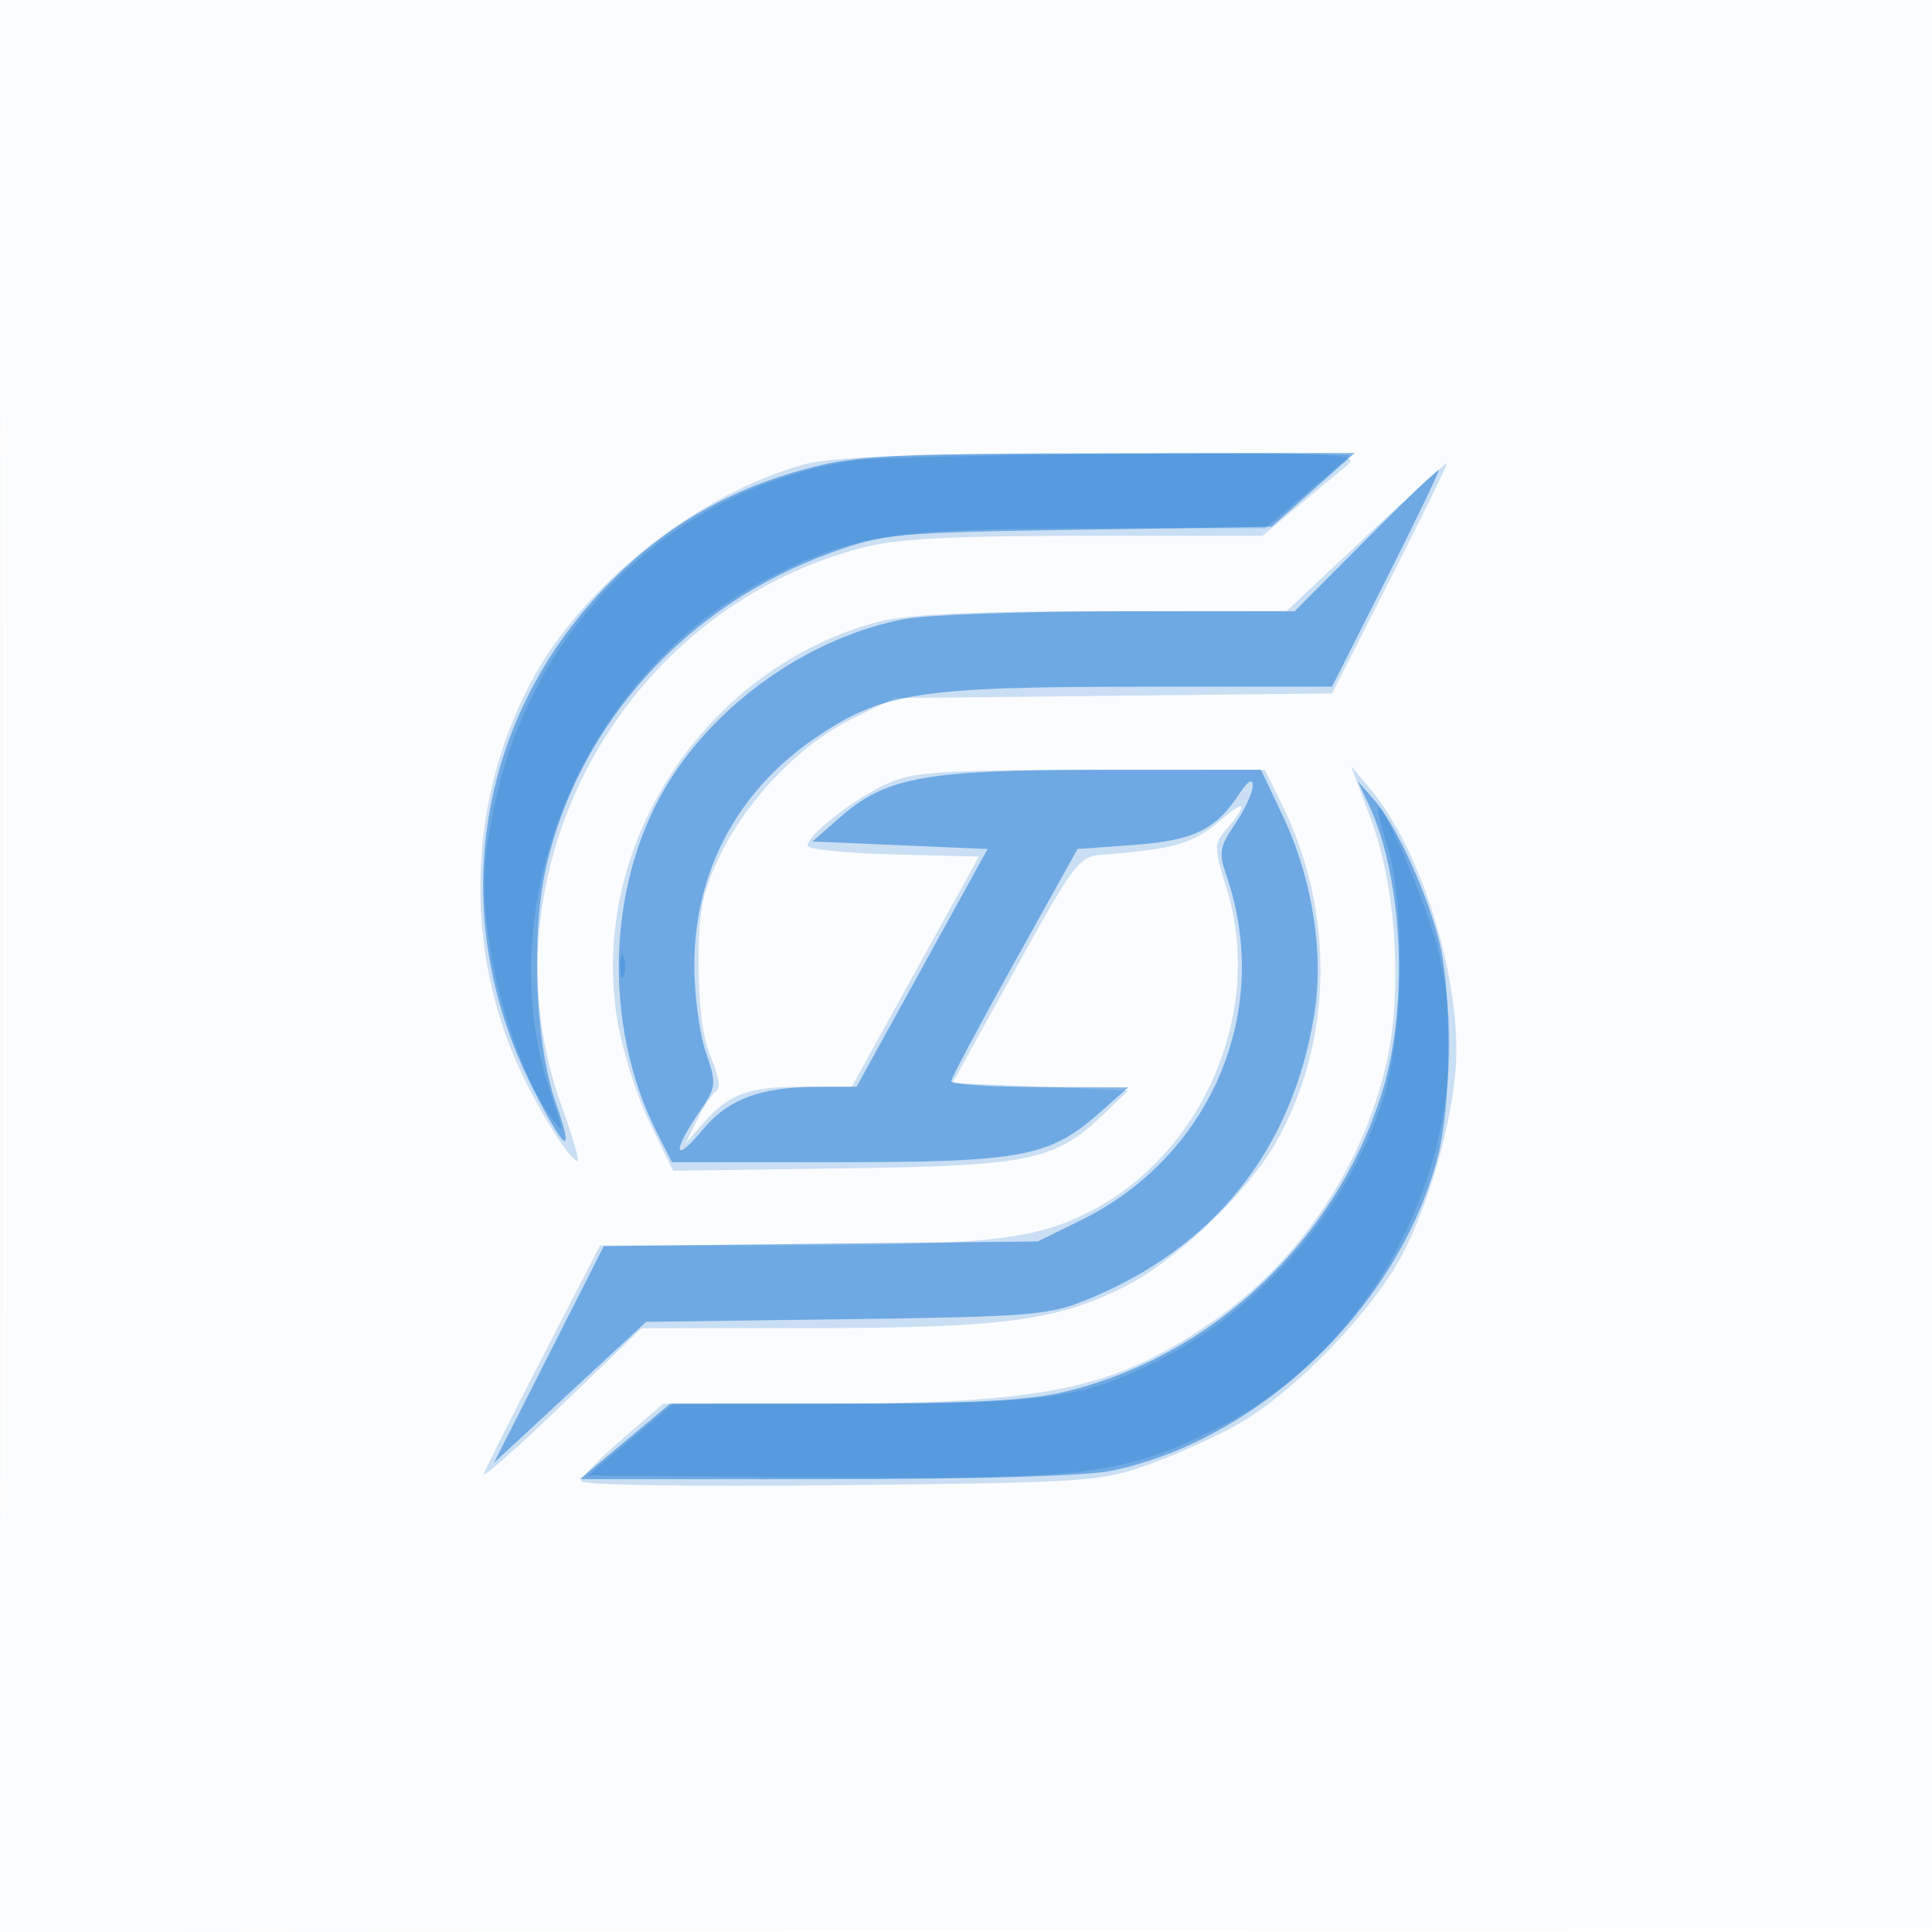
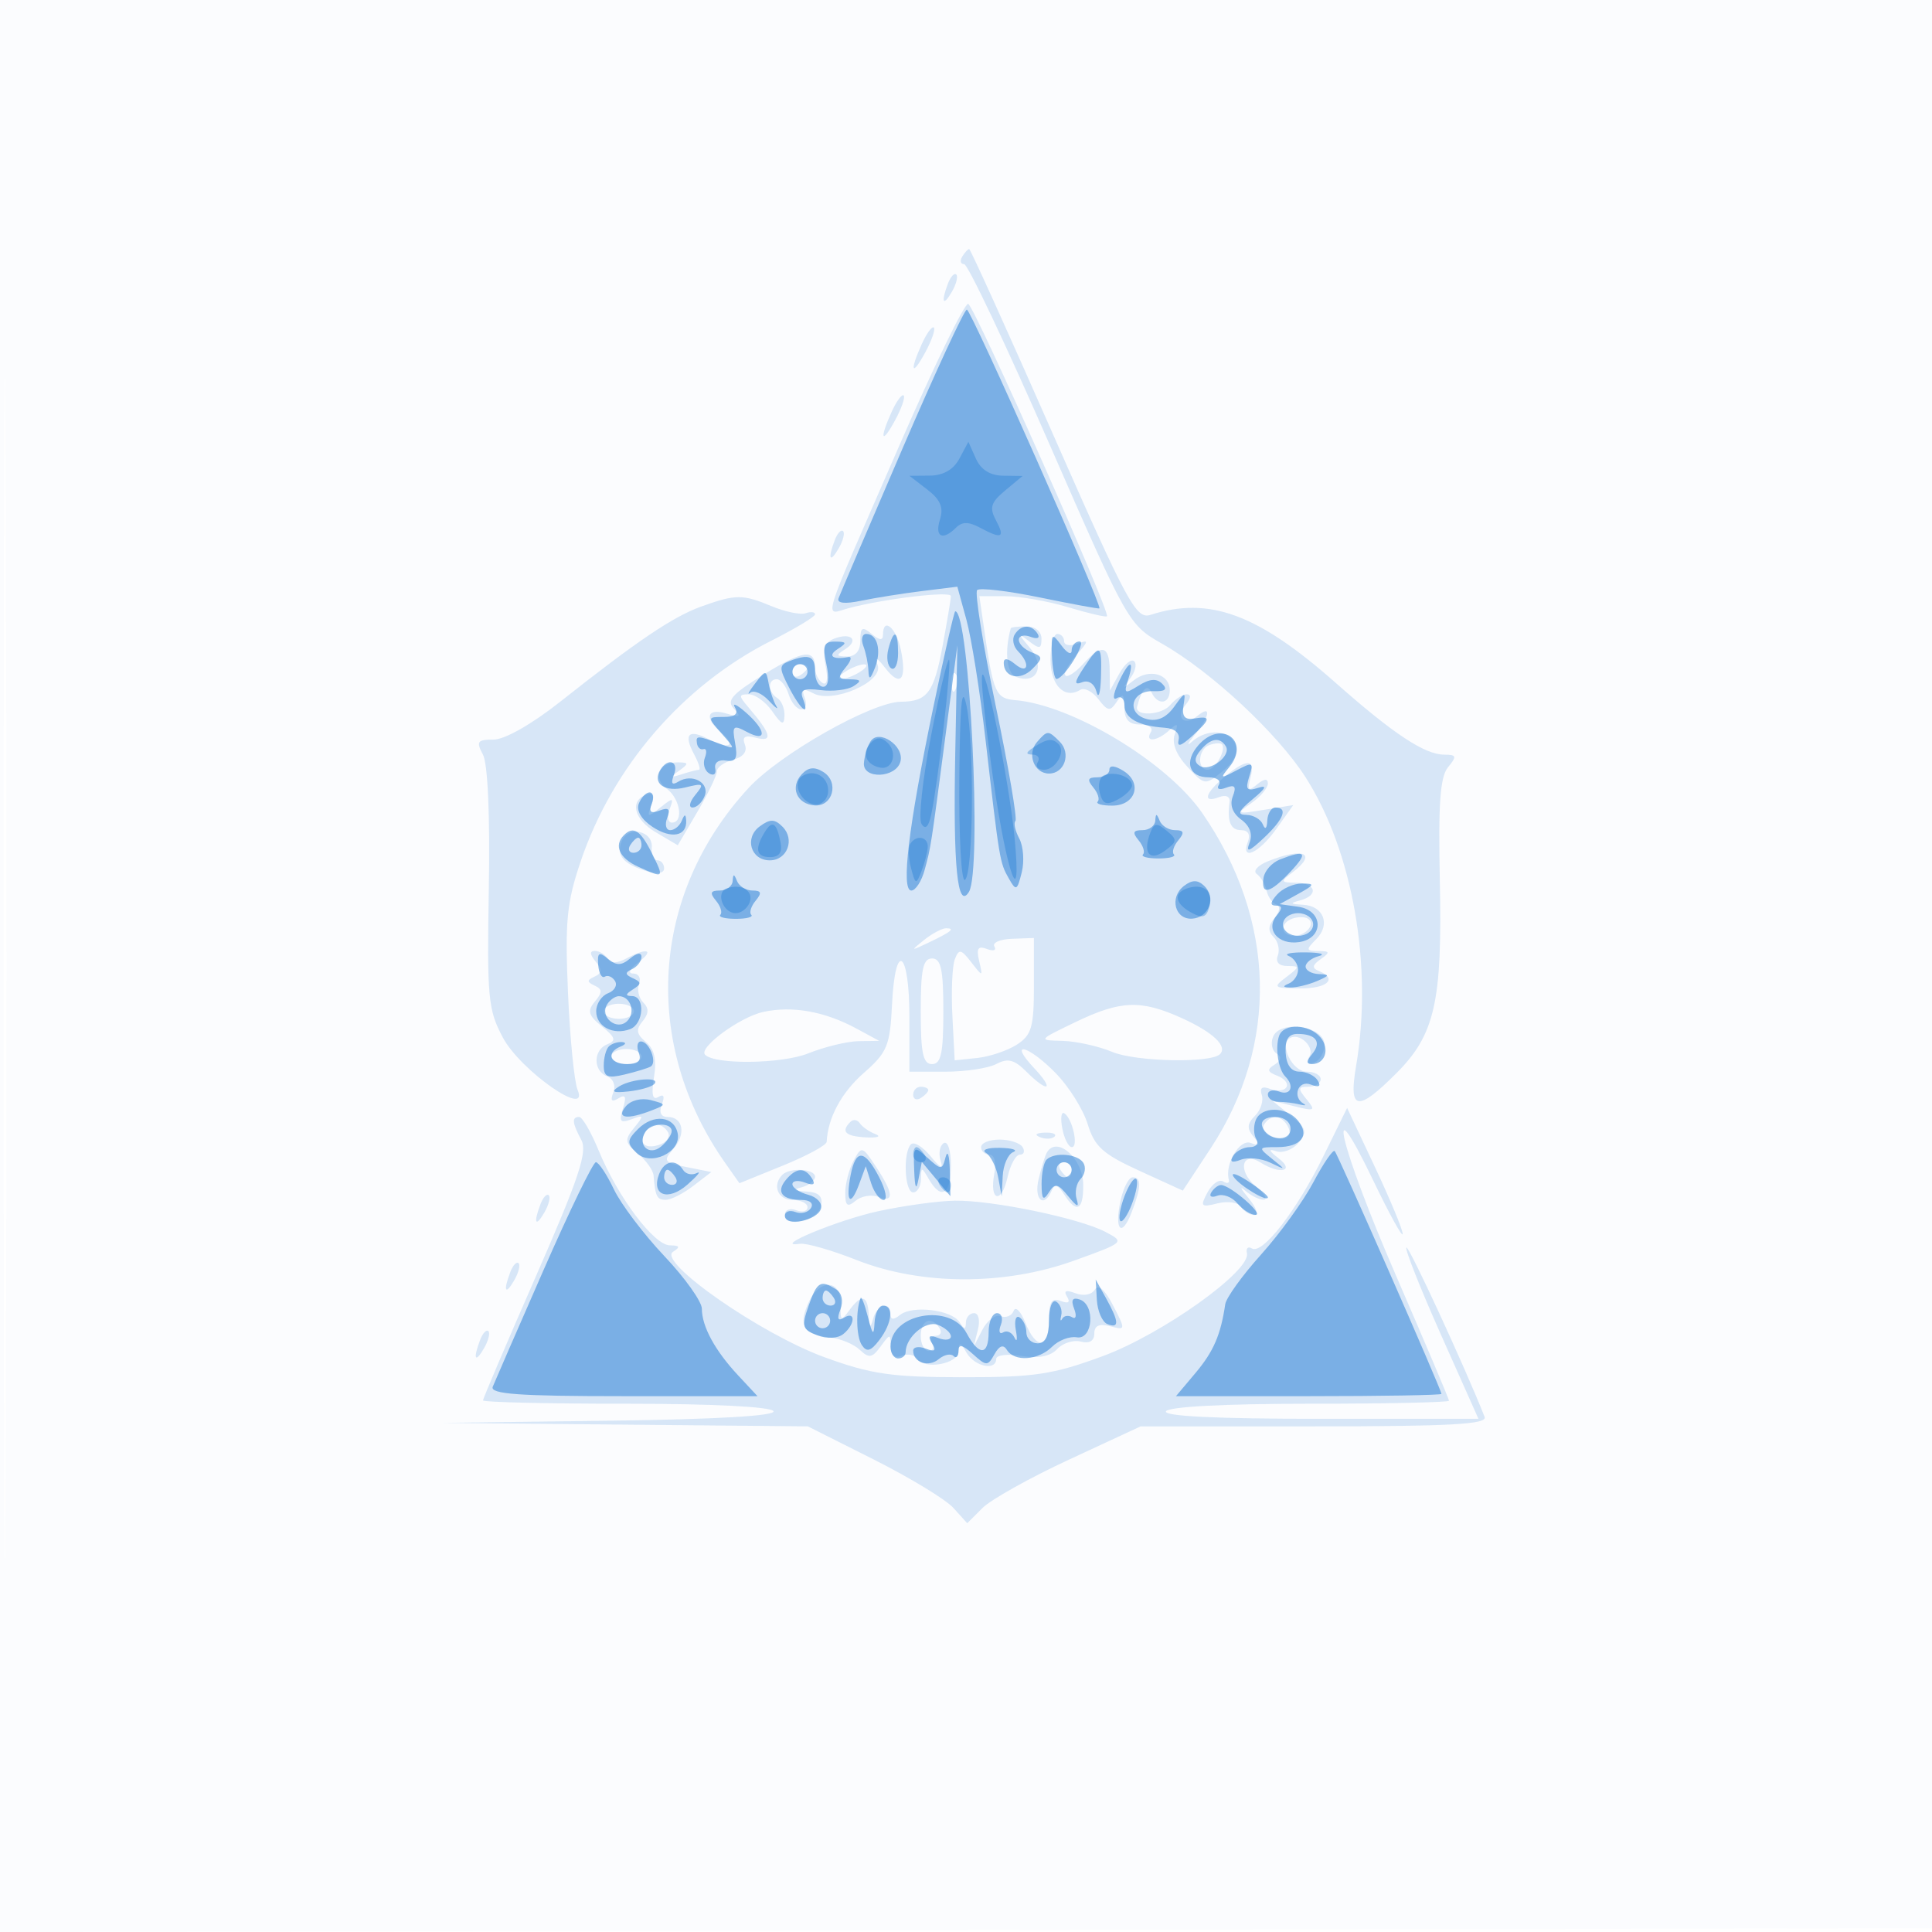
<svg xmlns="http://www.w3.org/2000/svg" width="256" height="256">
  <path fill="#1976D2" fill-opacity=".016" fill-rule="evenodd" d="M0 128.004v128.004l128.25-.254 128.25-.254.254-127.75L257.008 0H0zm.485.496c0 70.4.119 99.053.265 63.672s.146-92.98 0-128S.485 58.1.485 128.5" />
-   <path fill="#1976D2" fill-opacity=".215" fill-rule="evenodd" d="M106.608 61.522C92.308 65.448 77 77.69 70.231 90.613c-8.602 16.422-8.797 36.402-.515 52.844 2.804 5.565 6.311 10.849 6.846 10.314.19-.189-.748-3.354-2.083-7.033-11.205-30.868 7.709-65.977 39.981-74.216 4.502-1.15 11.694-1.522 29.397-1.522h23.437l4.473-3.75a749 749 0 0 1 6.603-5.478c2.027-1.644.467-1.724-32.37-1.66-25.604.05-35.761.413-39.392 1.41M181 71.078l-10.5 9.868-24.5.039c-17.475.028-25.977.432-29.65 1.41-22.993 6.122-38.425 29.738-34.538 52.855.67 3.987 2.605 10.093 4.299 13.567l3.08 6.316 22.655-.316c24.949-.349 27.978-.998 34.654-7.428l3-2.889-11.648-.5-11.648-.5 8.301-15c7.973-14.407 8.433-15.01 11.648-15.254 9.406-.712 12.054-1.488 15.585-4.564 3.465-3.017 3.706-2.218.468 1.553-1.323 1.542-1.292 2.362.277 7.352 5.197 16.522-3.169 35.758-18.856 43.351-6.938 3.359-13.736 4.061-39.513 4.081l-24.614.018-7.5 14.545c-4.125 7.999-7.681 15.078-7.903 15.731s4.397-3.426 10.264-9.063L85.028 176l22.736-.017c25.041-.019 32.394-1.002 41.313-5.522 6.769-3.43 16.136-12.342 19.915-18.947 7.621-13.321 7.982-30.436.943-44.764l-2.334-4.75-23.05.022c-20.148.019-23.555.252-27.051 1.845-4.349 1.983-10.5 6.78-10.5 8.19 0 .484 5.109 1.006 11.354 1.161l11.354.282-8.424 15.25-8.423 15.25h-6.496c-7.222 0-9.762.932-13.197 4.844l-2.331 2.656 1.574-3.187c.866-1.752 2.001-3.45 2.522-3.771.559-.346.277-2.113-.689-4.314-1.081-2.464-1.646-6.609-1.668-12.228-.027-7.144.391-9.412 2.626-14.218 3.51-7.55 10.719-15.105 17.673-18.52L118.5 92.5l29-.307 29-.308 7.714-15.145c4.243-8.33 7.618-15.232 7.5-15.338S186.775 65.65 181 71.078m.637 37.422c3.428 9.166 4.265 23.025 1.979 32.75-3.239 13.774-11.736 26.21-23.294 34.09-12.889 8.788-21.876 10.642-51.639 10.652L87.866 186l-5.433 4.691c-2.988 2.58-5.433 5.091-5.433 5.58 0 .509 14.653.734 34.25.526 32.695-.347 34.545-.468 40.75-2.664 3.575-1.265 8.975-3.693 12-5.395 7.379-4.154 17.754-14.841 21.775-22.43 4.012-7.573 7.231-19.727 7.208-27.218-.037-11.675-5.137-27.097-11.44-34.59l-2.523-3z" />
-   <path fill="#1976D2" fill-opacity=".508" fill-rule="evenodd" d="M107.202 62.022C96.834 64.738 88.503 69.499 80.99 77c-17.908 17.879-22.029 44.086-10.526 66.929 4.381 8.699 5.798 9.706 3.201 2.274-2.764-7.909-3.341-22.61-1.241-31.59 4.418-18.891 18.68-34.545 37.695-41.373 7.106-2.551 8.331-2.665 32.881-3.049l25.5-.4 5.5-4.884 5.5-4.885-32.5.044c-28.699.039-33.354.268-39.798 1.956m73.766 9.51L171.54 81h-23.134c-12.723 0-25.555.459-28.515 1.021-12.143 2.302-24.156 10.483-30.955 21.079-8.54 13.308-9.274 32.486-1.805 47.15l1.91 3.75h21.801c24.505 0 28.219-.695 34.812-6.52l3.846-3.397-11.75-.041c-6.463-.023-11.733-.38-11.711-.792.021-.412 3.796-7.5 8.389-15.75l8.351-15 7.385-.535c7.925-.575 10.894-1.99 13.973-6.66 1.211-1.836 1.852-2.249 1.856-1.195.004.886-1.043 3.158-2.327 5.05-2.081 3.067-2.205 3.811-1.145 6.889 6.144 17.842-2.026 37.161-19.304 45.644L137.5 164.5l-28.743.306-28.743.307-7.281 14.358-7.282 14.358 10.086-9.339 10.085-9.339 26.439-.351c24.425-.324 26.851-.518 31.849-2.54 16.993-6.877 27.42-19.984 30.267-38.047 1.272-8.072-.305-17.862-4.208-26.116L167.085 102h-20.861c-23.576 0-28.808.943-34.911 6.293l-3.658 3.207 11.603.5 11.603.5-8.679 15.75-8.679 15.75-5.001.006c-7.717.008-12.05 1.622-15.458 5.757-3.678 4.462-4.035 2.977-.528-2.192 2.443-3.599 2.472-3.839 1-8.174-.834-2.457-1.516-7.584-1.516-11.394 0-12.475 5.662-23.144 16.042-30.228 8.782-5.995 13.718-6.774 42.918-6.78l25.54-.005 7.18-14.232c3.948-7.828 7.075-14.336 6.948-14.463s-4.474 4.029-9.66 9.237m.348 34.968c4.568 9.683 5.397 26.535 1.871 38.06-6 19.615-22.558 35.252-42.24 39.891-4.769 1.124-12.394 1.523-29.301 1.534L88.793 186l-5.984 5-5.984 5h32.538c19.723 0 34.626-.432 37.838-1.097 19.746-4.088 38.14-21.758 43.31-41.606 1.86-7.143 1.908-22.136.091-28.958-1.774-6.663-5.716-15.162-8.506-18.339l-2.195-2.5z" />
-   <path fill="#1976D2" fill-opacity=".267" fill-rule="evenodd" d="M113.402 60.997c-24.124 3.537-43.228 21.989-48.021 46.382-1.45 7.381-1.549 10.087-.622 17.015 1.137 8.499 4.869 19.243 8.19 23.577 1.861 2.43 1.862 2.38.052-2.969-8.51-25.137 4.29-55.694 28.602-68.28 11.297-5.848 16.694-6.69 42.957-6.707L167.62 70l5.44-4.616c2.992-2.538 5.627-4.788 5.857-5 .773-.713-60.371-.141-65.515.613m70.336 50.753c2.516 7.752 2.263 25.158-.494 33.925-4.468 14.209-15.915 27.597-29.432 34.42C143.421 185.34 138.85 186 112.898 186H89.217l-5.65 4.75-5.651 4.75 30.792.279c34.941.318 40.084-.321 52.546-6.524 22.611-11.254 35.502-39.411 29.207-63.795-1.476-5.72-6.867-18.46-7.811-18.46-.25 0 .24 2.138 1.088 4.75M82.158 128c0 1.375.227 1.938.504 1.25.278-.687.278-1.812 0-2.5-.277-.687-.504-.125-.504 1.25" />
+   <path fill="#1976D2" fill-opacity=".163" fill-rule="evenodd" d="M127.5 34c-.34.55-.224 1 .257 1s5.57 10.744 11.309 23.875C149.414 82.554 149.537 82.771 154 85.308c6.483 3.686 15.243 11.837 18.982 17.664 6.279 9.785 8.96 25.086 6.707 38.278-1.014 5.935.151 6.146 5.333.964 5.119-5.12 6.106-9.495 5.763-25.541-.217-10.179.041-13.746 1.087-15.012 1.195-1.445 1.13-1.661-.5-1.665-2.586-.005-6.739-2.751-14.372-9.501-10.36-9.163-16.773-11.516-24.572-9.018-1.888.604-3.034-1.523-12.887-23.907C133.593 44.057 128.589 33 128.422 33s-.582.45-.922 1m-1.876 3.539c-.965 2.514-.681 3.163.498 1.136.584-1.004.851-2.036.593-2.293-.257-.258-.749.263-1.091 1.157m-6.329 21.205c-10.916 25.068-10.188 22.701-6.709 21.804C117.469 79.29 126 78.295 126 78.984c0 .357-.493 3.319-1.097 6.582-1.148 6.213-2.026 7.393-5.519 7.419-3.865.028-16.041 6.92-20.203 11.435-12.985 14.086-14.204 33.897-3.059 49.722l1.86 2.642 5.759-2.341c3.168-1.287 5.776-2.701 5.797-3.142.152-3.181 1.949-6.521 4.903-9.115 3.138-2.755 3.488-3.604 3.759-9.122.421-8.537 2.3-7.158 2.3 1.688v7.251l4.816-.001c2.648-.001 5.676-.462 6.727-1.025 1.489-.797 2.358-.576 3.934 1 2.917 2.917 3.817 2.497 1.023-.477-3.481-3.705-.762-3.036 2.905.715 1.729 1.768 3.63 4.805 4.224 6.75.907 2.963 2.013 3.961 6.841 6.166l5.759 2.632 3.658-5.555c9.112-13.837 8.709-30.297-1.09-44.488-4.649-6.732-17.24-14.324-24.794-14.949-2.541-.21-2.884-.975-4.045-9.021l-.685-4.75h3.455c1.9 0 5.642.658 8.316 1.463s4.984 1.343 5.132 1.195c.496-.496-17.543-41.114-18.384-41.394-.456-.152-4.505 8.164-8.997 18.48m2.867-13.201c-1.675 3.677-1.355 4.462.456 1.119.846-1.562 1.351-3.026 1.123-3.255-.229-.228-.939.733-1.579 2.136m-4 9c-1.675 3.677-1.355 4.462.456 1.119.846-1.562 1.351-3.026 1.123-3.255-.229-.228-.939.733-1.579 2.136m-7.538 16.996c-.965 2.514-.681 3.163.498 1.136.584-1.004.851-2.036.593-2.293-.257-.258-.749.263-1.091 1.157m-17.671 8.817c-3.761 1.345-8.505 4.545-18.76 12.656C70.469 95.958 66.872 98 65.408 98c-2.158 0-2.342.255-1.421 1.975.65 1.215.952 8.043.785 17.75-.25 14.517-.101 16.095 1.875 19.783 2.337 4.363 11.511 10.766 9.886 6.9-.441-1.049-1.014-6.858-1.273-12.908-.406-9.447-.167-11.902 1.691-17.387 4.255-12.566 13.535-23.301 25.259-29.219 3.185-1.608 5.79-3.179 5.79-3.492s-.562-.379-1.25-.147c-.687.233-2.698-.18-4.468-.916-3.882-1.615-4.768-1.614-9.329.017M114 84.878c0 1.36-.628 2.117-1.75 2.107-1.468-.013-1.513-.166-.279-.946 1.911-1.208.831-2.284-1.424-1.419-1.311.503-1.596 1.383-1.158 3.574.357 1.788.202 2.671-.404 2.297-.542-.335-.985-1.231-.985-1.991 0-2.563-1.545-2.365-6.789.87-4.25 2.622-4.988 3.465-3.966 4.537 1.026 1.078.845 1.194-.995.638-2.575-.778-2.98.604-.726 2.475 2.109 1.75 1.112 2.391-1.524.98-2.737-1.465-3.481-.768-2.046 1.914.614 1.147.912 2.086.663 2.086s-1.278.267-2.285.594c-1.524.495-1.58.413-.332-.484 1.304-.939 1.279-1.081-.191-1.095-2.482-.022-3.37 2.102-1.462 3.497 1.784 1.304 2.269 4.488.684 4.488-.532 0-.673-.787-.312-1.75.594-1.587.481-1.611-1.219-.25-1.709 1.368-1.814 1.339-1.187-.334.465-1.238.283-1.698-.562-1.417-2.365.788-1.804 3.289 1.125 5.019l2.934 1.733 2.595-4.429c1.427-2.435 2.595-4.858 2.595-5.383s.958-1.206 2.13-1.513c1.341-.35 1.924-1.092 1.575-2.003-.409-1.064-.005-1.303 1.526-.902 2.237.585 1.944-.548-1.038-4.021-1.339-1.559-1.336-1.75.03-1.75.843 0 2.239 1.013 3.103 2.25 1.269 1.82 1.579 1.927 1.622.559.028-.93-.398-1.969-.948-2.309-1.261-.779-1.307-2.5-.067-2.5.513 0 1.218.9 1.567 2s1.103 2 1.674 2c.572 0 .777-.685.455-1.523-.454-1.184-.199-1.319 1.144-.605 2.596 1.379 9.277-1.522 8.53-3.704-.417-1.217-.152-1.127.981.33 2.019 2.599 2.891 1.627 2.098-2.338-.593-2.966-2.382-4.496-2.382-2.038 0 .776-.464.738-1.5-.122-1.253-1.04-1.5-.896-1.5.878m19.931-1.628c-.854 3.1-.544 5.961.699 6.438 2.773 1.064 3.916-1.414 1.796-3.897-1.534-1.797-1.57-1.981-.176-.901 1.504 1.165 1.75 1.127 1.75-.268 0-.955-.822-1.622-2-1.622-1.1 0-2.031.112-2.069.25m5.269 4.181c0 3.386 1.87 5.262 3.957 3.972.537-.332 1.613.229 2.391 1.247 1.229 1.609 1.545 1.654 2.418.35.819-1.225 1.006-1.087 1.019.75.011 1.6.61 2.25 2.074 2.25 1.132 0 1.781.45 1.441 1-.876 1.417.839 1.242 2.447-.25 1.102-1.022 1.231-.921.711.555-.409 1.159.191 2.698 1.678 4.301 2.294 2.474 2.336 2.48 4.656.601 1.507-1.22 2.115-2.486 1.706-3.551-.751-1.958-3.714-2.168-5.721-.406-.783.688-.648.315.3-.829 2.042-2.464 2.293-4.139.381-2.552-1.745 1.448-2.975.218-1.527-1.527.68-.819.724-1.342.114-1.342-.55 0-1.525.632-2.166 1.405-1.144 1.378-4.748 1.562-4.404.225.606-2.355 1.346-3.084 1.908-1.88.816 1.748 2.417 1.562 2.417-.281 0-2.179-2.714-2.937-4.763-1.331-1.534 1.203-1.592 1.176-.496-.23.683-.876.931-1.902.552-2.281s-1.259.337-1.956 1.592l-1.266 2.281-.036-2.75c-.042-3.263-1.066-3.478-3.541-.744-.998 1.104-2.04 1.781-2.315 1.506s.36-1.479 1.41-2.675c1.712-1.95 1.729-2.11.161-1.538-.963.351-1.75.202-1.75-.33 0-.533-.405-.969-.9-.969s-.9 1.544-.9 3.431M105 89.059c0 .582.45.781 1 .441s1-.816 1-1.059-.45-.441-1-.441-1 .477-1 1.059m7-.059c-.825.533-1.05.969-.5.969s1.675-.436 2.5-.969 1.05-.969.5-.969-1.675.436-2.5.969m14.079 1.583c.048 1.165.285 1.402.604.605.289-.722.253-1.585-.079-1.917s-.568.258-.525 1.312m34.171 8.137c-1.501.536-1.684 3.28-.219 3.28 1.032 0 2.547-2.802 1.843-3.406-.206-.176-.936-.119-1.624.126m2 4.224c-2.592 2.162-2.958 3.541-.71 2.679.903-.347 1.475-.081 1.382.643-.335 2.607.132 3.734 1.547 3.734.894 0 1.243.586.893 1.5-1.028 2.678 1.441 1.585 3.752-1.66l2.251-3.161-3.855.626c-3.67.595-3.751.552-1.683-.897 1.195-.837 2.173-2.001 2.173-2.587 0-.701-.487-.662-1.421.114-1.167.968-1.325.81-.884-.878.664-2.537-.494-2.575-3.445-.113m-79.886 8.549c-.728 1.898.218 3.005 3.386 3.962 1.353.409 2.25.254 2.25-.388 0-.587-.4-1.067-.889-1.067s-.826-.77-.75-1.712c.182-2.245-3.183-2.914-3.997-.795m85.66 2.622c-1.362.543-2.037 1.302-1.5 1.686.537.385 1.122 1.374 1.301 2.199s.76 1.656 1.292 1.847c.569.205.473.942-.233 1.793-.858 1.034-.892 1.752-.12 2.524.594.594.842 1.7.551 2.458-.329.856.152 1.378 1.269 1.378 1.666 0 1.656.108-.143 1.468-1.819 1.376-1.705 1.47 1.809 1.5 3.633.031 5.047-1.275 2.5-2.309-.941-.381-.879-.769.25-1.568 1.285-.908 1.239-1.063-.321-1.076-1.635-.013-1.665-.172-.293-1.544 1.961-1.961 1.02-4.437-1.743-4.587-1.69-.092-1.773-.213-.393-.573 2.511-.657 2.16-2.305-.5-2.343-2.084-.029-2.121-.13-.5-1.36 3.351-2.543 1.524-3.389-3.226-1.493m3.226 7.603c-1.718.616-1.578 2.282.191 2.282 1.656 0 2.967-1.649 1.825-2.296-.421-.239-1.328-.232-2.016.014m-48.809 2.837c-1.83 1.467-1.798 1.487.559.365 3.061-1.458 3.628-1.92 2.358-1.92-.537 0-1.849.7-2.917 1.555m9.321.865c.312.506-.132.652-.985.325-1.185-.455-1.43-.083-1.039 1.58.506 2.151.495 2.153-1.042.175-1.363-1.755-1.63-1.803-2.179-.388-.344.887-.488 4.262-.321 7.5l.304 5.888 3-.315c1.65-.174 4.012-.972 5.25-1.773 1.943-1.259 2.25-2.322 2.25-7.792v-6.333l-2.902.107c-1.596.058-2.647.52-2.336 1.026m-52.843 1.983c.894 1.077.864 1.541-.127 2-1.056.488-1.056.706 0 1.194 1.04.481 1.047.893.032 2.115-1.041 1.255-.878 1.826.944 3.301 1.782 1.444 1.919 1.893.718 2.354-1.898.728-1.93 3.525-.049 4.247.827.318 1.179 1.223.83 2.133-.425 1.108-.224 1.345.67.792.946-.585 1.103-.24.605 1.329-.555 1.75-.356 2.001 1.143 1.438 1.638-.614 1.672-.504.347 1.121-1.308 1.607-1.254 1.979.5 3.438 1.083.899 2.013 2.198 2.068 2.885.224 2.799.454 3.249 1.65 3.228.688-.012 2.319-.845 3.626-1.85l2.377-1.827-3.277-.656c-3.016-.603-3.156-.794-1.757-2.4 1.72-1.974 1.307-4.245-.771-4.245-.881 0-1.153-.606-.747-1.664.414-1.078.248-1.422-.472-.978-.765.473-.943-.345-.572-2.632.379-2.335.062-3.715-1.072-4.655-1.254-1.041-1.351-1.648-.44-2.746.838-1.009.863-1.717.091-2.489-.594-.594-.842-1.7-.551-2.458S84.63 129 83.916 129c-.772 0-.512-.595.643-1.468 2.224-1.682 1.223-2.021-1.564-.529-1.252.67-2.079.67-2.493 0-.341-.552-1.099-1.003-1.683-1.003-.704 0-.67.475.1 1.403M122 134c0 5.556.31 7 1.5 7s1.5-1.444 1.5-7-.31-7-1.5-7-1.5 1.444-1.5 7m-42 0c0 .55.9 1 2 1s2-.45 2-1-.9-1-2-1-2 .45-2 1m21.185.073c-3.1.656-8.69 4.756-7.756 5.689 1.336 1.337 10.167 1.217 13.671-.185 2.167-.868 5.169-1.595 6.67-1.617l2.73-.04-2.996-1.621c-4.211-2.278-8.453-3.045-12.319-2.226m41.315 1.361c-4.978 2.397-4.985 2.409-1.718 2.487 1.805.044 4.775.703 6.599 1.465 3.117 1.302 13.055 1.512 14.266.3 1.047-1.047-.902-2.898-5.02-4.768-5.447-2.473-8.124-2.375-14.127.516m26.171 1.98c-.321.837-.105 1.818.479 2.179q1.065.657-.265 1.478c-1.048.648-.966.961.387 1.48.944.362 1.48 1.042 1.19 1.51-.289.468-1.248.575-2.13.236-1.09-.418-1.455-.167-1.138.785.257.77-.147 2.014-.898 2.765-1.056 1.056-1.099 1.686-.189 2.782.941 1.134.867 1.298-.375.822-1.475-.566-3.471 2.783-2.905 4.873.122.454-.216.554-.752.222-.536-.331-1.471.325-2.077 1.458-1 1.869-.875 2.003 1.34 1.447 1.347-.338 2.744-.128 3.112.468.367.595 1.161 1.081 1.764 1.081s.251-1.012-.782-2.25c-1.034-1.238-1.238-1.687-.455-1s1.895 1.235 2.473 1.217.078-.845-1.11-1.837c-2.379-1.988-1.787-4.657.686-3.093 2.562 1.62 4.613 1.162 2.415-.539-1.313-1.017-1.426-1.326-.351-.955.874.301 2.21-.199 2.967-1.112 1.2-1.445 1.066-1.913-1.034-3.614l-2.412-1.953 2.944.734c2.665.664 2.815.576 1.573-.932-1.182-1.434-1.147-1.666.25-1.666.892 0 1.622-.45 1.622-1s-.848-1-1.883-1c-1.839 0-3.629-3.566-2.225-4.433 1.289-.797 3.383 1.179 2.597 2.451-.5.809-.283 1.08.622.778.764-.254 1.389-1.325 1.389-2.379 0-2.479-5.928-3.35-6.829-1.003M81 140c0 .55.9 1 2 1s2-.45 2-1-.9-1-2-1-2 .45-2 1m40 5.059c0 .582.45.781 1 .441s1-.816 1-1.059-.45-.441-1-.441-1 .477-1 1.059m19.761 4.471c.26 1.359.828 2.47 1.262 2.47.927 0 .076-3.821-.999-4.485-.404-.25-.523.657-.263 2.015m34.603 3.662c-3.557 7.24-8.092 13.094-9.48 12.236-.513-.317-.81-.029-.659.639.529 2.339-11.246 10.737-19.111 13.631-6.635 2.442-9.028 2.801-18.614 2.792-9.371-.008-12.072-.4-18.236-2.645-8.44-3.073-22.19-12.642-20.085-13.977 1.003-.635.901-.841-.423-.853-2.101-.018-6.893-6.398-9.42-12.542-1.01-2.456-2.174-4.467-2.586-4.469-1.015-.005-.944.766.285 3.062.833 1.555-.342 5.078-6 17.993-3.869 8.833-7.035 16.258-7.035 16.5s8.523.441 18.941.441c11.301 0 19.185.396 19.547.981.387.626-7.445 1.085-21.691 1.27l-22.297.289 24.27.23 24.27.23 8.73 4.388c4.801 2.414 9.554 5.302 10.561 6.419l1.832 2.03 2.027-2.027c1.114-1.114 6.285-4.003 11.489-6.418l9.462-4.392h23.037c18.025 0 22.929-.272 22.543-1.25-2.603-6.604-10.058-22.746-10.364-22.441-.215.216 1.844 5.409 4.576 11.542L195.901 188h-21.009c-13.752 0-20.797-.345-20.392-1 .376-.608 7.844-1 19.059-1 10.143 0 18.441-.178 18.441-.396s-3.15-7.658-7-16.534c-7.463-17.204-9.67-26.451-3-12.57 2.114 4.4 3.852 7.55 3.863 7 .01-.55-1.642-4.531-3.672-8.846l-3.691-7.846zm-62.682-4.54c-1.295 1.294-.673 1.912 2.068 2.056 1.513.079 2.075-.116 1.25-.432-.825-.317-1.756-.965-2.068-1.441s-.875-.558-1.25-.183m54.814.355c-.343.554.1 1.285.984 1.624 1.914.734 2.981-.075 2.061-1.564-.83-1.344-2.235-1.371-3.045-.06m-82.037 1.06c-.92 1.489.147 2.298 2.061 1.564.884-.339 1.327-1.07.984-1.624-.81-1.311-2.215-1.284-3.045.06m52.354.616c.721.289 1.584.253 1.916-.079s-.258-.568-1.312-.525c-1.165.048-1.402.285-.604.604m-17.101.939c-1.087 1.086-.848 6.378.288 6.378.55 0 1.014-.787 1.03-1.75.029-1.667.079-1.667 1.05 0 1.641 2.817 2.92 2.024 2.92-1.809 0-2.01-.416-3.302-.956-2.968-.526.325-.709 1.364-.407 2.309.378 1.181-.038 1.001-1.332-.577-1.035-1.262-2.202-1.975-2.593-1.583M130 152c0 .55.502 1 1.117 1 .654 0 .917 1.044.634 2.524-.694 3.627.956 4.085 1.747.485.364-1.655 1.102-3.009 1.64-3.009.539 0 .702-.45.362-1s-1.716-1-3.059-1-2.441.45-2.441 1m-16.9 1.813c-.605 1.13-1.1 3.04-1.1 4.244 0 1.742.28 1.955 1.373 1.048.756-.627 2.106-.859 3-.515 2.136.819 2.047-.432-.279-3.962-1.843-2.794-1.923-2.816-2.994-.815m25.597-1.063c-.231.412-.716 1.988-1.078 3.5-.65 2.722.727 3.91 1.74 1.5.376-.895.839-.753 1.633.5 1.646 2.601 2.58 2.128 2.542-1.286-.039-3.501-3.53-6.543-4.837-4.214M140.5 155c.34.55.816 1 1.059 1s.441-.45.441-1-.477-1-1.059-1-.781.45-.441 1m-36.833.667C102.29 157.043 103.073 159 105 159c1.1 0 2 .436 2 .969s-.675.709-1.5.393c-.825-.317-1.5-.047-1.5.601 0 1.855 4.442.736 4.813-1.213.236-1.237-.347-1.784-1.99-1.866-1.694-.085-1.849-.24-.573-.573.963-.252 1.75-.875 1.75-1.384 0-1.062-3.332-1.262-4.333-.26m44.817 3.405c-.872 3.97.155 5.007 1.488 1.502 1.271-3.342 1.3-4.574.107-4.574-.506 0-1.224 1.382-1.595 3.072m-76.86.467c-.965 2.514-.681 3.163.498 1.136.584-1.004.851-2.036.593-2.293-.257-.258-.749.263-1.091 1.157m44.722.958c-5.385 1.171-14.321 4.895-10.346 4.311.825-.121 4.2.847 7.5 2.15 8.537 3.371 19.603 3.406 28.792.092 6.744-2.432 6.774-2.46 4.186-3.816-3.49-1.828-15.011-4.214-19.978-4.137-2.2.034-6.769.664-10.154 1.4m-48.722 8.042c-.965 2.514-.681 3.163.498 1.136.584-1.004.851-2.036.593-2.293-.257-.258-.749.263-1.091 1.157m39.506 4.074c-1.393 3.058-.671 4.208 2.891 4.608 1.364.154 3.124.891 3.911 1.64 1.213 1.153 1.634 1.085 2.75-.441 1.267-1.733 1.318-1.733 1.318-.004 0 1.17.513 1.601 1.468 1.235.807-.31 1.73-.14 2.05.377.941 1.524 5.479.704 5.512-.996.025-1.241.225-1.199 1.05.218 1.069 1.835 3.92 2.426 3.92.813 0-.516 1.512-.692 3.36-.392q3.36.546 4.72-.912c.749-.801 2.162-1.247 3.14-.991 1.131.296 1.78-.09 1.78-1.058 0-1.054.646-1.354 2.099-.974 2.064.54 2.071.493.399-2.739-1.098-2.125-1.958-2.871-2.429-2.109-.42.68-1.506.882-2.563.476-1.259-.483-1.61-.341-1.118.455.468.756.178.952-.836.563-1.197-.46-1.552.114-1.552 2.511 0 3.846-1.68 4.036-3.144.357-.602-1.512-1.295-2.213-1.54-1.556-.245.656-1.014.975-1.709.709-.696-.267-1.794.546-2.441 1.806l-1.177 2.291.573-2.25c.327-1.286.115-2.25-.495-2.25-.587 0-1.074.563-1.082 1.25-.012.96-.207.948-.841-.051-1.047-1.651-6.246-2.281-7.894-.958-.854.686-1.25.648-1.25-.119 0-1.789-1.807-1.298-2.311.628-.344 1.317-.486 1.193-.573-.5-.138-2.669-.951-2.857-2.601-.601-1.063 1.453-1.194 1.367-1.11-.719.136-3.396-2.773-3.612-4.275-.317M122 177c0 1.1.477 2 1.059 2s.781-.45.441-1-.115-1 .5-1 .84-.45.5-1c-1.045-1.691-2.5-1.109-2.5 1m-58.376.539c-.965 2.514-.681 3.163.498 1.136.584-1.004.851-2.036.593-2.293-.257-.258-.749.263-1.091 1.157" />
+   <path fill="#1976D2" fill-opacity=".491" fill-rule="evenodd" d="M119.5 59.634c-4.4 10.224-8.173 19.057-8.384 19.629-.249.675.805.794 3 .338 1.861-.387 5.488-.964 8.06-1.283l4.677-.579 1.202 4.38c.662 2.41 1.801 9.556 2.531 15.881 1.862 16.118 1.89 16.285 3.073 18.376.979 1.731 1.112 1.671 1.725-.771.366-1.455.219-3.478-.325-4.494s-.774-2.063-.511-2.326-.909-7.116-2.604-15.229c-1.694-8.114-2.805-15.028-2.468-15.365.336-.337 4.08.103 8.318.977s7.786 1.527 7.883 1.45c.418-.328-17.011-39.616-17.565-39.596-.337.012-4.212 8.387-8.612 18.612m4.162 34.116c-3.291 15.823-4.302 24.25-2.908 24.25.566 0 1.364-1.237 1.772-2.75.842-3.115.781-2.719 2.82-18.25l1.509-11.5-.283 14.5c-.288 14.767.298 20.637 1.815 18.183 1.758-2.845.084-37.183-1.813-37.183-.142 0-1.453 5.737-2.912 12.75m10.784-9.663c-.369.598-.171 1.588.441 2.2 1.672 1.672 1.339 3.146-.387 1.713-.946-.785-1.5-.852-1.5-.181 0 1.954 2.174 2.436 3.774.836 1.442-1.442 1.433-1.638-.096-2.225-.923-.354-1.678-1.094-1.678-1.644s.698-.732 1.552-.404c.89.341 1.291.173.941-.393-.805-1.302-2.209-1.257-3.047.098m-20.053 1.495c.334.87.639 2.332.677 3.25.056 1.315.238 1.245.862-.332.901-2.277.335-4.5-1.146-4.5-.55 0-.727.712-.393 1.582m3.318.417c-.288 1.099-.115 2.251.383 2.559s.906-.592.906-1.999c0-3.064-.57-3.312-1.289-.56m21.674.823c.063 1.745.34 3.16.615 3.144 1.037-.06 4.046-4.966 3.047-4.966-.576 0-1.047.536-1.047 1.191s-.614.351-1.365-.676c-1.256-1.717-1.356-1.612-1.25 1.307M109.5 88c.415 1.887.259 3-.421 3-.593 0-1.079-.9-1.079-2 0-2.086-.776-2.407-3.393-1.403-1.395.536-1.401.901-.057 3.5 1.559 3.015 2.808 3.999 1.825 1.439-.431-1.125.119-1.379 2.373-1.093 1.614.204 3.569-.03 4.343-.521 1.117-.707 1.021-.895-.463-.907-1.581-.013-1.672-.257-.581-1.571.71-.856.878-1.478.372-1.382-2.085.397-2.822-.155-1.419-1.062 1.268-.82 1.218-.972-.329-.985-1.515-.012-1.716.502-1.171 2.985m34.112.47c-1.281 1.954-1.323 2.356-.203 1.926.835-.32 1.61.206 1.888 1.281.259 1.002.523.136.587-1.927.137-4.418-.121-4.563-2.272-1.28M105 89c0 .55.45 1 1 1s1-.45 1-1-.45-1-1-1-1 .45-1 1m43.153 1.564c-.676 1.483-.743 2.301-.161 1.941.555-.343 1.008.093 1.008.967 0 1.699 1.836 2.717 5.338 2.959 1.315.091 2.035.711 1.838 1.581-.231 1.021.271.894 1.75-.445 2.53-2.29 2.592-2.742.324-2.361-1.258.211-1.661-.268-1.433-1.706.302-1.9.239-1.892-1.242.158-1.048 1.45-2.235 1.982-3.616 1.621-2.789-.729-2.078-3.804.855-3.696 1.583.058 1.938-.231 1.194-.975s-1.67-.676-3.12.23c-1.871 1.168-2.002 1.096-1.408-.775.918-2.892.074-2.573-1.327.501m-48.12.03c-.807 1.048-1.089 1.588-.626 1.199.463-.39 1.573.082 2.467 1.047s1.337 1.283.984.707c-.354-.576-.804-1.905-1-2.953-.352-1.874-.382-1.874-1.825 0m-2.646 3.156c.493.844.011 1.25-1.483 1.25-2.19 0-2.194.023-.309 2.17 1.879 2.14 1.878 2.159-.095 1.425-3.108-1.155-3.31-1.161-3.15-.095.083.55.471.893.864.762s.475.386.182 1.149-.041 1.691.561 2.062c.61.377.971.091.818-.649-.158-.76.444-1.205 1.414-1.044 1.314.218 1.586-.293 1.221-2.301-.422-2.328-.269-2.474 1.561-1.494 2.685 1.436 2.595-.179-.143-2.58-1.194-1.048-1.843-1.342-1.441-.655m17.957 4.503c-.412.666-.804 1.955-.871 2.863-.161 2.18 4.265 1.988 4.841-.209.546-2.085-2.899-4.388-3.97-2.654m22.067.07c-1.376 1.577-.388 4.177 1.589 4.177 2.065 0 2.962-2.681 1.415-4.228-1.531-1.531-1.624-1.53-3.004.051m21.374.427c-1.904 2.186-1.245 4.25 1.357 4.25 1.087 0 1.701.445 1.365.989-.351.568.054.733.952.388 1.174-.45 1.396-.162.89 1.156-.432 1.125-.031 2.226 1.114 3.064 1.155.844 1.547 1.935 1.107 3.081-.517 1.346-.064 1.195 1.874-.626C170.11 108.548 170.705 107 169 107c-.55 0-1.036.787-1.079 1.75-.047 1.045-.282 1.247-.583.5-.278-.687-1.255-1.26-2.171-1.272-1.295-.018-1.11-.484.833-2.093 1.757-1.455 1.96-1.897.685-1.484-1.475.476-1.692.196-1.156-1.493.607-1.912.472-1.979-1.684-.83-2.129 1.134-2.22 1.097-.983-.402 2.906-3.523-1.07-6.377-4.077-2.926m.289.661c-.837 1.008-.859 1.604-.079 2.086 1.327.82 4.204-1.367 3.435-2.61-.793-1.283-2.015-1.092-3.356.524M87.5 102c-1.124 1.819.576 3.019 3.311 2.338 2.421-.603 2.552-.504 1.317.996-.755.916-.916 1.666-.357 1.666.558 0 1.281-.692 1.605-1.538.675-1.759-1.664-3.02-3.498-1.887-.841.52-1.02.238-.579-.911.685-1.786-.773-2.324-1.799-.664m18.744.584c-1.6 1.713-.687 3.957 1.684 4.136 2.427.182 3.295-3.099 1.171-4.426-1.165-.727-1.982-.644-2.855.29m40.756-.592c0 .554-.73 1.008-1.622 1.008-1.244 0-1.363.313-.509 1.342.612.738.874 1.582.581 1.875s.573.533 1.924.533c3.092 0 4.063-2.996 1.491-4.602-1.15-.719-1.865-.779-1.865-.156m-62.361 4.506c-.35.913.372 2.119 1.849 3.086 2.492 1.633 4.573 1.213 4.433-.893-.057-.859-.22-.842-.583.059-.278.688-.965 1.25-1.528 1.25s-.746-.725-.406-1.611c.456-1.189.193-1.448-1.004-.989-1.165.447-1.459.196-1.043-.889.319-.831.192-1.511-.281-1.511s-1.121.674-1.437 1.498m16.037 2.997C98.595 111.017 99.471 114 102 114c2.314 0 3.367-2.775 1.691-4.452-1.048-1.048-1.64-1.059-3.015-.053m52.403-.745c-.043.688-.809 1.25-1.701 1.25-1.244 0-1.363.313-.509 1.342.612.738.874 1.582.581 1.875s.629.533 2.05.533 2.343-.24 2.05-.533-.031-1.137.581-1.875c.85-1.024.749-1.342-.425-1.342-.847 0-1.766-.562-2.044-1.25-.403-1-.52-1-.583 0m-70.412 1.917c-1.357 1.356-.596 3.044 1.88 4.172 3.477 1.585 3.499 1.561 1.803-1.839-1.495-2.998-2.428-3.589-3.683-2.333M83.5 112c-.34.55-.141 1 .441 1S85 112.55 85 112s-.198-1-.441-1-.719.45-1.059 1m86.085 1.891c-1.053.413-2.026 1.507-2.162 2.43-.346 2.362.843 2.089 3.577-.821 2.388-2.542 2.023-2.956-1.415-1.609m-72.506 2.859c-.043.688-.809 1.25-1.701 1.25-1.244 0-1.363.313-.509 1.342.612.738.874 1.582.581 1.875s.629.533 2.05.533 2.343-.24 2.05-.533-.031-1.137.581-1.875c.85-1.024.749-1.342-.425-1.342-.847 0-1.766-.562-2.044-1.25-.403-1-.52-1-.583 0m59.816.63c-1.988 1.517-1.226 4.521 1.103 4.345a2.512 2.512 0 0 0 1.533-4.374c-.843-.787-1.575-.779-2.636.029m12.316 1.158c-.915 1.037-.952 1.462-.128 1.462.832 0 .86.364.097 1.284-1.551 1.868.164 3.945 2.933 3.553 3.352-.473 3.287-4.21-.081-4.685l-2.468-.348 2.468-1.367c2.185-1.21 2.239-1.366.468-1.364-1.1.002-2.58.661-3.289 1.465M170 122.5c0 .833.889 1.5 2 1.5s2-.667 2-1.5-.889-1.5-2-1.5-2 .667-2 1.5m-90.736 5.355c.083 1.104.477 1.805.874 1.559.398-.245 1.008.014 1.356.577s-.071 1.293-.931 1.623c-.859.33-1.563 1.404-1.563 2.386 0 2.028 2.268 3.218 4.5 2.362 1.809-.694 2.018-4.356.25-4.377-.915-.012-.885-.247.113-.879 1.151-.729 1.151-.961 0-1.485-1.055-.481-1.081-.753-.113-1.204.688-.321 1.25-1.051 1.25-1.623 0-.627-.594-.546-1.5.206-1.168.969-1.82.98-2.944.047-1.18-.98-1.416-.832-1.292.808m91.486-1.193c.688.278 1.25 1.105 1.25 1.838s-.562 1.56-1.25 1.838q-1.258.505.25.513c.825.005 2.4-.378 3.5-.851 1.71-.735 1.746-.87.25-.93-.963-.038-1.75-.487-1.75-.997 0-.509.787-1.132 1.75-1.384.963-.251.175-.474-1.75-.494s-2.937.19-2.25.467m-90.304 6.425c-1.03 1.668 1.287 3.58 2.667 2.2C84.267 134.133 83.545 132 82 132c-.485 0-1.184.489-1.554 1.087m89.045 4.163c-.554 1.551-.115 4.459.813 5.388 1.26 1.259.726 2.587-.804 2-.825-.316-1.5-.139-1.5.393 0 .533.638.969 1.418.969s2.018.151 2.75.336.994.147.582-.083c-1.57-.878-.743-3.188.914-2.552 1.119.43 1.427.256.941-.531-.398-.644-1.484-1.17-2.414-1.171-1.098 0-1.742-.876-1.835-2.5-.102-1.757.369-2.499 1.583-2.499 2.442 0 3.232 1.089 1.93 2.658-.761.916-.777 1.342-.05 1.342 1.779 0 2.426-2 1.145-3.544-1.481-1.784-4.864-1.911-5.473-.206m-88.824 1.417c-.367.366-.667 1.5-.667 2.519 0 1.513.503 1.732 2.75 1.195 1.513-.362 3.068-.835 3.456-1.051.922-.514-.162-3.33-1.282-3.33-.473 0-.602.675-.286 1.5.4 1.041-.069 1.5-1.531 1.5-2.299 0-2.86-1.53-.857-2.338.698-.281.771-.539.167-.583-.596-.043-1.384.221-1.75.588m1.343 5.306c-1.107.7-.786.867 1.252.649 1.507-.16 3.04-.591 3.406-.957 1.022-1.022-2.972-.758-4.658.308m.904 2.63c-1.326 1.598.176 1.808 3.532.495 1.868-.731 1.859-.785-.213-1.327-1.251-.327-2.647.023-3.319.832m83.466 1.849c-.306.799-.266 1.924.09 2.5.357.576-.027 1.048-.852 1.048s-1.825.526-2.223 1.17c-.492.796-.169.957 1.013.504.955-.367 2.717-.194 3.914.385 2.105 1.016 2.113.999.237-.504-1.878-1.504-1.856-1.555.691-1.555 3.172 0 4.363-1.556 2.714-3.544-1.557-1.875-4.865-1.878-5.584-.004m-81.83 1.141c-1.481 1.481-1.511 1.874-.238 3.147 1.866 1.866 5.97-.038 5.487-2.546-.446-2.316-3.217-2.633-5.249-.601m82.7-.343c.63 1.892 3.75 2.161 3.75.323 0-.927-.855-1.573-2.083-1.573-1.222 0-1.912.517-1.667 1.25M85.5 150c-1.081 1.749.522 3.227 2.089 1.926.776-.644 1.411-1.566 1.411-2.048 0-1.206-2.738-1.11-3.5.122m35.636 5.095c.095 2.382.267 2.723.573 1.134l.436-2.272 1.894 2.272 1.894 2.271-.082-3.5c-.046-1.925-.295-2.679-.555-1.675-.448 1.734-.568 1.739-2.384.095-1.848-1.672-1.907-1.617-1.776 1.675m9.513-2.33c.632.404 1.358 1.86 1.614 3.235l.465 2.5.136-2.667c.075-1.466.699-2.893 1.386-3.171.688-.277-.1-.533-1.75-.568s-2.483.267-1.851.671m43.372 3.902c-1.33 2.507-4.449 6.817-6.931 9.577-2.481 2.76-4.614 5.72-4.74 6.578-.595 4.055-1.551 6.263-3.939 9.101L155.822 185h17.589c9.674 0 17.589-.136 17.589-.302 0-.544-13.719-31.75-14.145-32.177-.228-.228-1.504 1.638-2.834 4.146m-61.316-.917c-.68 3.54-.004 4.233 1.132 1.162l.88-2.379.709 2.233c.39 1.229 1.14 2.234 1.667 2.234s.26-1.35-.593-3c-1.93-3.732-3.111-3.81-3.795-.25m25.962-2.083c-.367.366-.66 1.829-.652 3.25.012 2.013.224 2.253.961 1.088.812-1.284 1.174-1.214 2.566.5 1.18 1.452 1.484 1.552 1.118.367-.277-.896-.038-2.094.531-2.663s.732-1.524.363-2.122c-.742-1.2-3.841-1.467-4.887-.42M72.04 168.25c-3.434 7.838-6.471 14.813-6.749 15.5-.393.972 3.451 1.25 17.289 1.25h17.794l-2.565-2.75c-3.066-3.287-4.809-6.491-4.809-8.838 0-.945-2.239-4.086-4.975-6.979s-5.745-6.874-6.685-8.847c-.941-1.972-2.013-3.586-2.383-3.586s-3.483 6.412-6.917 14.25m15.296-12.683c-1.084 2.824 1.173 3.663 3.754 1.397 1.325-1.164 1.879-1.85 1.229-1.524s-1.463.135-1.809-.424c-.93-1.504-2.489-1.233-3.174.551M140 155c0 .55.45 1 1 1s1-.45 1-1-.45-1-1-1-1 .45-1 1m-52 1c0 .55.477 1 1.059 1s.781-.45.441-1-.816-1-1.059-1-.441.45-.441 1m16.131.342c-1.331 1.604-.501 2.658 2.095 2.658 1.087 0 1.611.454 1.232 1.068-.363.588-1.29.827-2.059.532-.77-.296-1.399-.07-1.399.501 0 1.48 4.256.663 4.777-.917.239-.724-.514-1.564-1.672-1.867s-2.105-.934-2.105-1.402c0-.469.749-.565 1.664-.214 1.119.43 1.427.256.941-.531-.95-1.537-2.103-1.48-3.474.172m59.302-.451c.713 1.154 4.567 3.483 4.567 2.759 0-.231-1.18-1.193-2.623-2.139s-2.318-1.224-1.944-.62M149 158.5c-.581 1.528-.831 3.002-.556 3.277s.975-.749 1.556-2.277.831-3.002.556-3.277-.975.749-1.556 2.277m11.507-.511c-.336.543.015.748.781.454.765-.294 1.969.161 2.674 1.011.706.851 1.79 1.536 2.41 1.524 1.163-.023-3.328-3.916-4.563-3.956-.38-.012-.966.423-1.302.967m-53.373 15.057c-.949 2.721-.826 3.135 1.152 3.884 1.317.5 2.72.432 3.464-.168 1.581-1.274 1.65-3.127.08-2.157-.808.5-.952.156-.466-1.111.421-1.097.188-2.161-.58-2.649-2.057-1.305-2.527-1.022-3.65 2.201m38.207-.788c.088 1.495.722 2.935 1.409 3.199 1.587.61 1.535-.314-.194-3.438l-1.373-2.48zM109 172c0 .55.477 1 1.059 1s.781-.45.441-1-.816-1-1.059-1-.441.45-.441 1m5.035 0c-.659 1.633-.573 5.117.154 6.215.656.993 1.186.844 2.33-.656 1.701-2.229 1.946-4.559.481-4.559-.55 0-1.053 1.012-1.118 2.25-.096 1.819-.265 1.675-.882-.75-.42-1.65-.854-2.775-.965-2.5M139 174.941c0 2.052-.494 3.059-1.5 3.059-.825 0-1.5-.648-1.5-1.441s-.408-1.693-.907-2.001c-.498-.309-.718.452-.489 1.691.23 1.238.15 1.686-.178.995s-1.003-1.005-1.5-.698-.635-.14-.308-.994c.328-.854.098-1.552-.511-1.552S131 175.125 131 176.5c0 3.148-1.283 3.208-2.926.138-2.149-4.016-10.074-2.607-10.074 1.791 0 .864.45 1.571 1 1.571s1-.364 1-.809c0-2.005 2.653-4.262 4.276-3.638.948.363 1.724 1.049 1.724 1.523 0 .473-.749.574-1.664.223-1.216-.467-1.441-.278-.836.701s.38 1.168-.836.701c-.915-.351-1.664-.229-1.664.271 0 1.573 2.032 2.246 3.386 1.123.714-.593 1.594-.782 1.956-.42s.658.064.658-.663c0-.954.532-.841 1.909.406 1.795 1.624 1.967 1.626 2.862.027.646-1.154 1.177-1.338 1.65-.573.998 1.615 4.173 1.392 5.985-.421.852-.852 2.325-1.414 3.273-1.25 2.135.37 2.494-4.31.384-5.013-.954-.318-1.181.062-.734 1.227.357.929.242 1.438-.255 1.131s-1.093-.218-1.325.198-.29.208-.129-.462-.138-1.484-.664-1.809c-.529-.327-.956.776-.956 2.468M108 175c0 .55.45 1 1 1s1-.45 1-1-.45-1-1-1-1 .45-1 1" />
+   <path fill="#1976D2" fill-opacity=".355" fill-rule="evenodd" d="M127.123 60.771c-.778 1.453-2.138 2.237-3.908 2.251l-2.715.022 2.367 1.821c1.751 1.346 2.189 2.383 1.683 3.978-.733 2.31.356 2.851 2.143 1.064.79-.79 1.657-.79 3.134 0 2.929 1.568 3.389 1.365 2.15-.95-.904-1.688-.693-2.376 1.215-3.966l2.308-1.924-2.597-.034c-1.702-.022-2.94-.801-3.592-2.262l-.995-2.23zm-3.755 36.726c-1.115 5.739-1.686 10.989-1.267 11.667q.762 1.238 1.288-1.216c.897-4.175 2.735-20.157 2.362-20.531-.195-.195-1.268 4.341-2.383 10.08m6.734-7.679c-.056 1.275.625 7.35 1.513 13.5 1.821 12.602 3.81 18.017 2.823 7.682-.732-7.659-4.189-24.545-4.336-21.182m-2.987 13.491c-.063 7.595.268 13.572.737 13.283 1.121-.693 1.28-17.976.213-23.092-.614-2.939-.865-.338-.95 9.809m-11.803-4.798c-1.195 1.279-.537 2.852 1.343 3.207 1.652.313 2.31-2.027.933-3.314-.838-.782-1.473-.753-2.276.107M137 99c-1.09.704-1.142.974-.191.985.72.008 1.031.465.691 1.015s.035 1 .834 1c1.554 0 2.922-2.411 1.93-3.402-.817-.818-1.508-.733-3.264.402m-30.704 3.843c-1.411.907-.141 3.634 1.752 3.762.852.058 1.608-.693 1.682-1.669.146-1.941-1.813-3.136-3.434-2.093m40.06-.148c-.629.221-.917 1.269-.639 2.329.404 1.546.878 1.728 2.393.917 1.04-.556 1.89-1.397 1.89-1.869 0-1.09-2.147-1.901-3.644-1.377m-44.978 7.488c-1.416 2.268-1.203 3.388.643 3.388 1.219 0 1.665-.606 1.412-1.921-.504-2.616-1.08-3.028-2.055-1.467m51.04.171c-1.032 2.687-.083 3.853 1.934 2.378 1.654-1.21 1.678-1.462.25-2.647-1.319-1.095-1.678-1.051-2.184.269m-31.811 1.472c-.281.455-.232 1.893.109 3.197.579 2.213.67 2.241 1.382.423.419-1.07.793-2.508.832-3.196.079-1.402-1.536-1.696-2.323-.424m-24.301 5.886c-1.519.531-.518 3.288 1.194 3.288.707 0 1.531-.638 1.83-1.417.584-1.524-1.077-2.552-3.024-1.871m60.944.019c-1.815.633-1.533 2.047.64 3.21 1.513.81 1.989.63 2.389-.9.521-1.992-.88-3.06-3.029-2.31M121 153c0 .55.477 1 1.059 1s.781-.45.441-1-.816-1-1.059-1-.441.45-.441 1m3.5 4c.34.55.816 1 1.059 1s.441-.45.441-1-.477-1-1.059-1-.781.45-.441 1" />
</svg>
